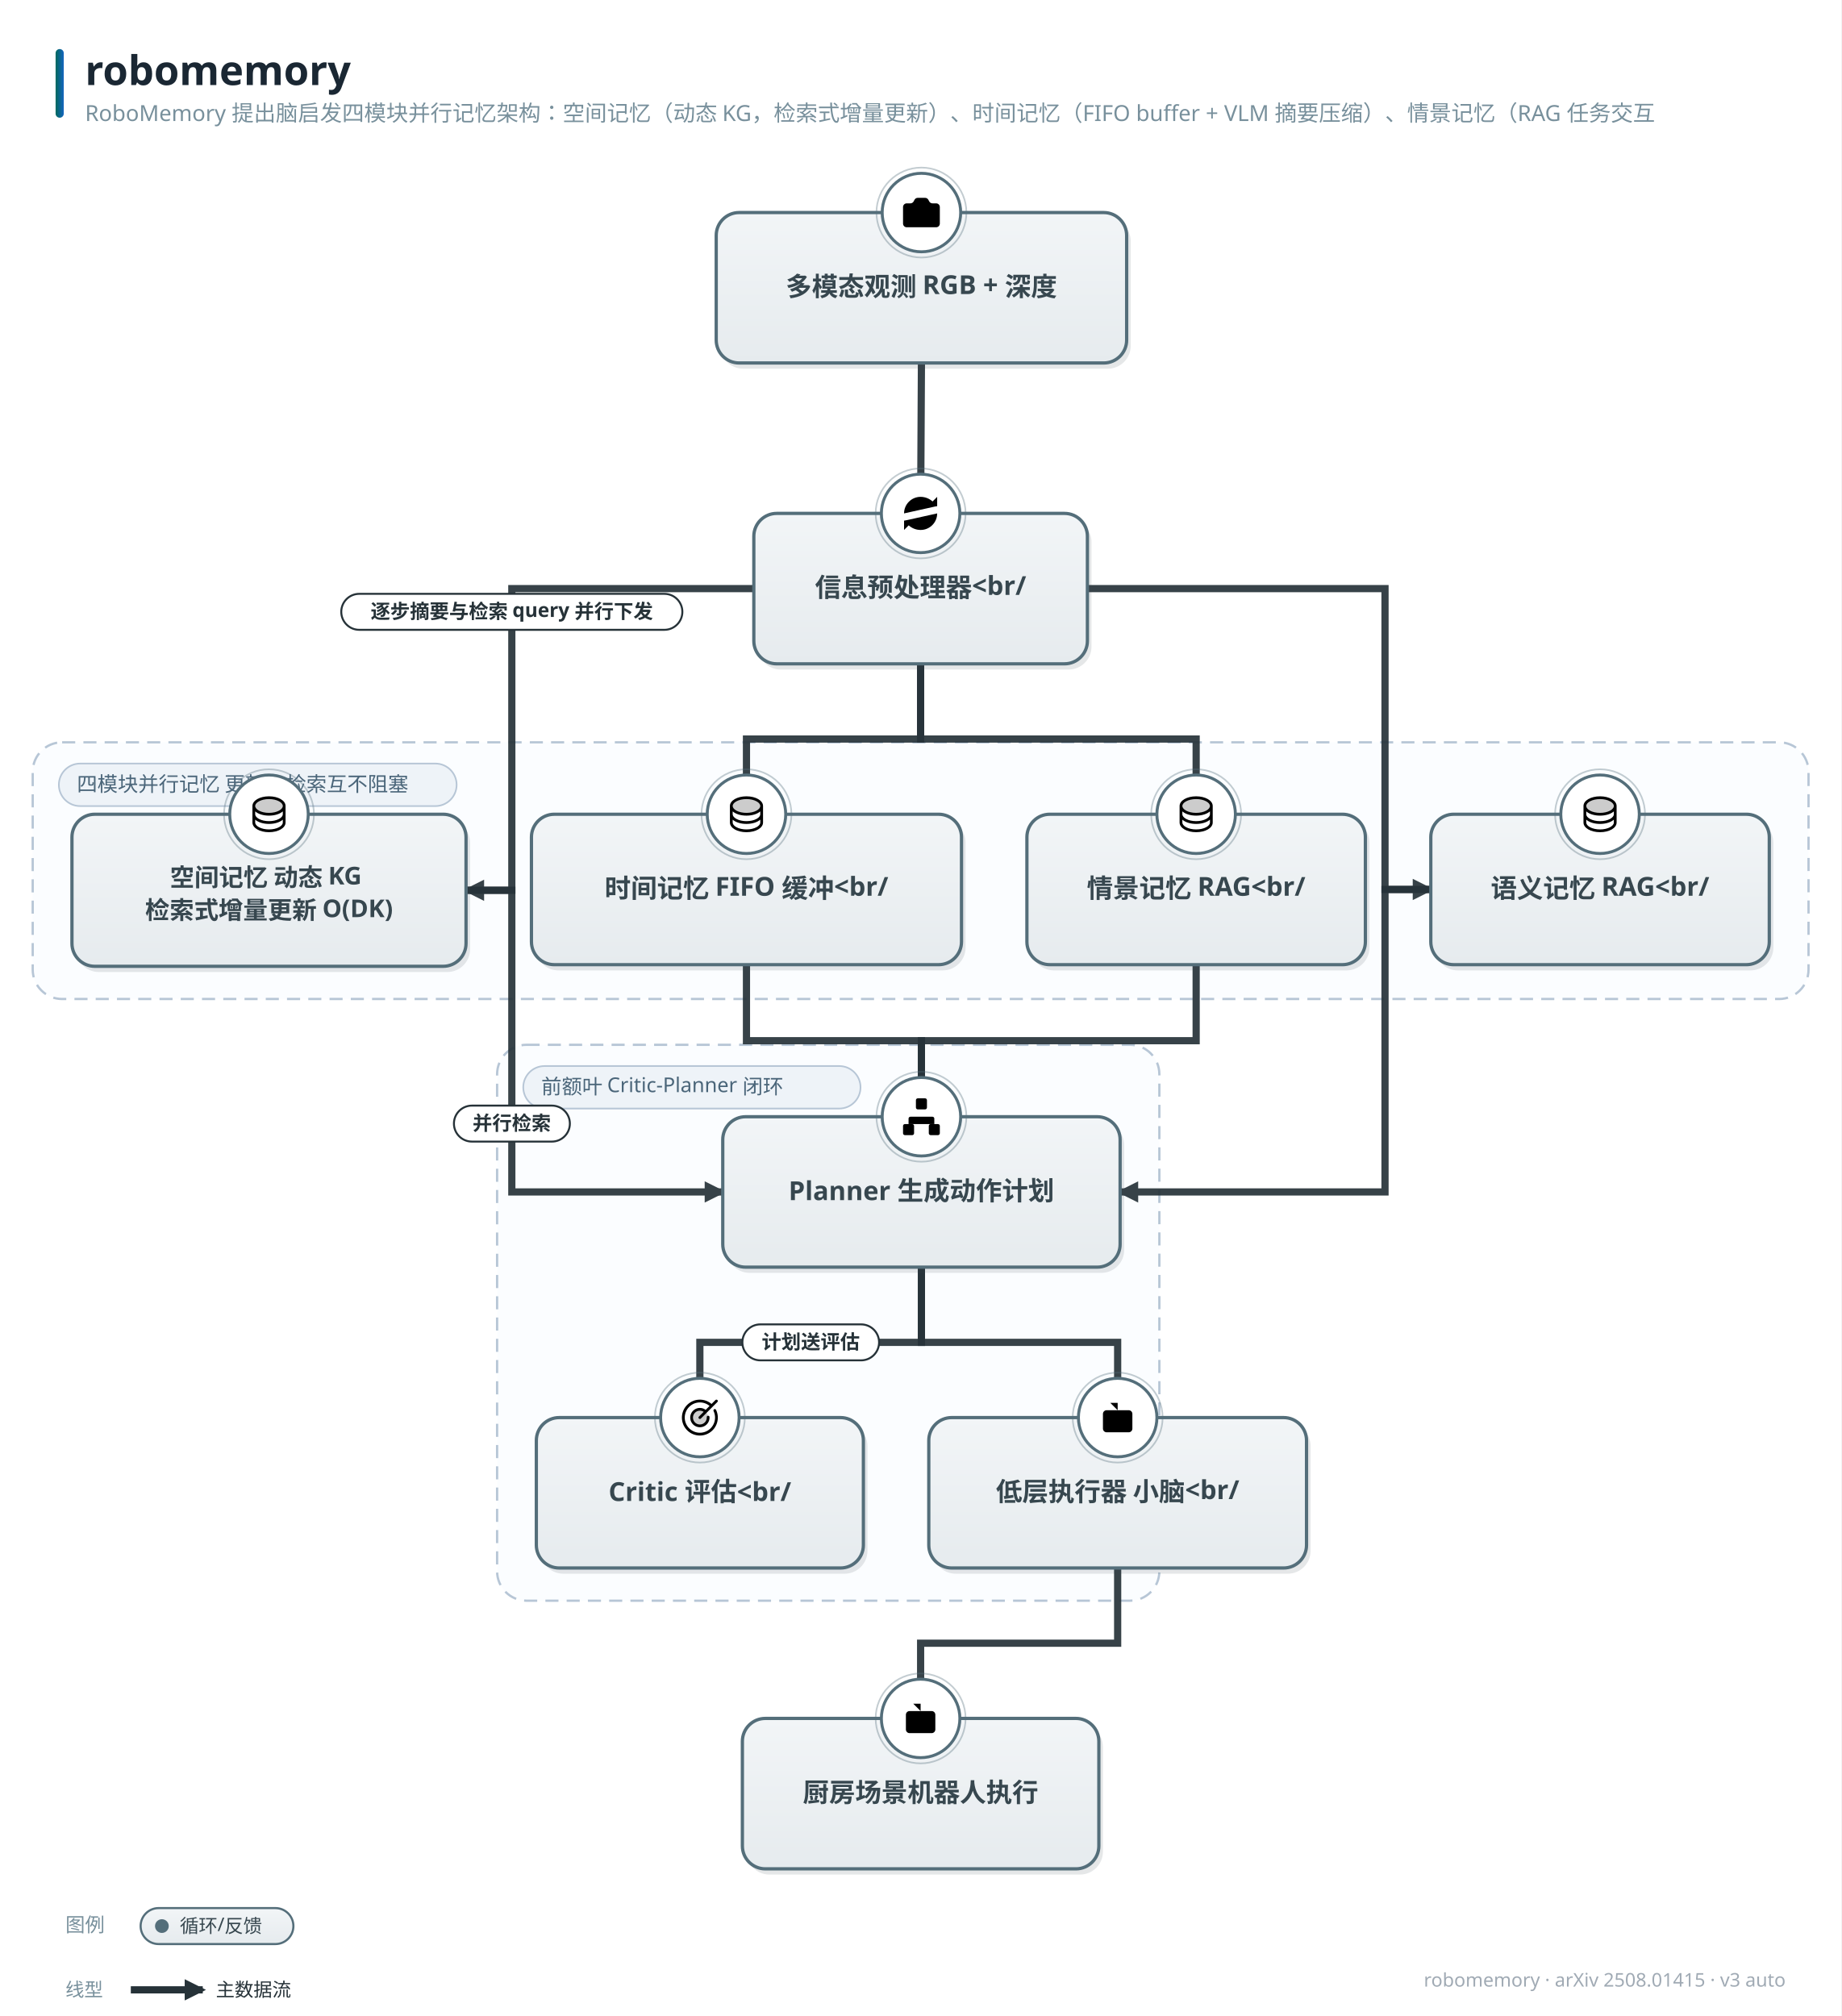
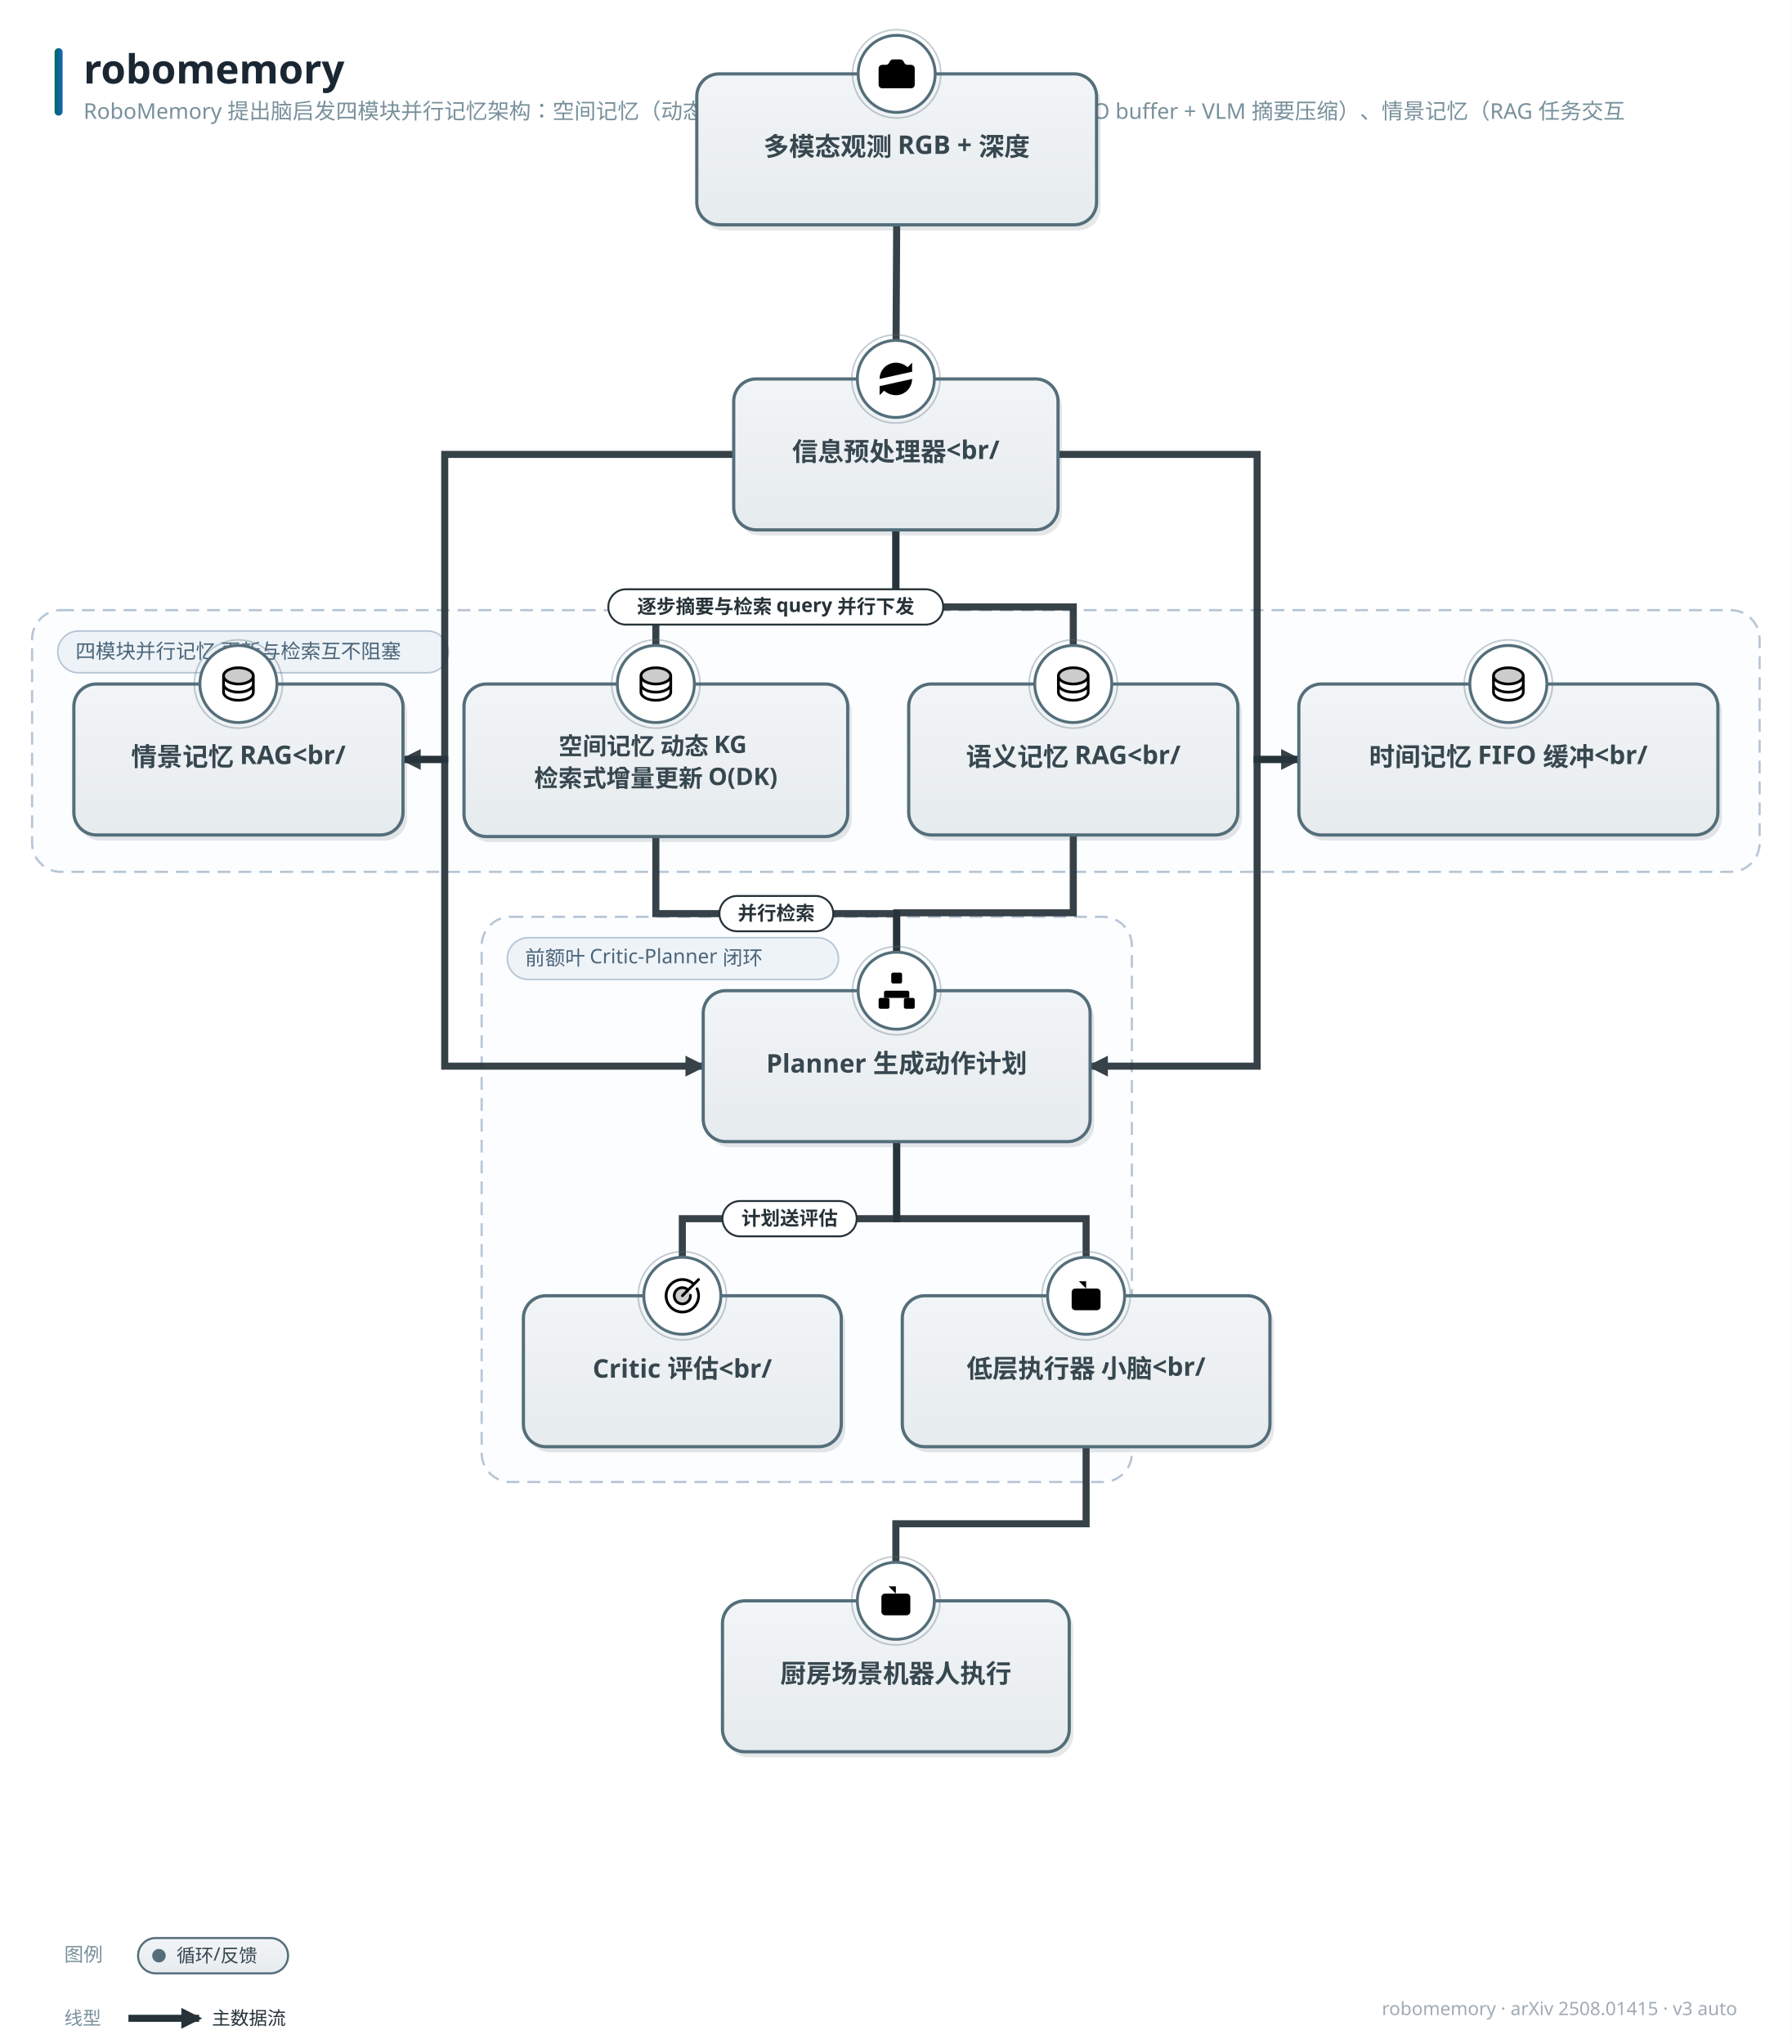
- <svg xmlns="http://www.w3.org/2000/svg" width="1126" height="1233" viewBox="0 0 1126 1233" font-family="'PingFang SC','Hiragino Sans GB','Microsoft YaHei','Segoe UI',sans-serif">
+ <svg xmlns="http://www.w3.org/2000/svg" width="1116" height="1273" viewBox="0 0 1116 1273" font-family="'PingFang SC','Hiragino Sans GB','Microsoft YaHei','Segoe UI',sans-serif">
  <style>text{font-family:'PingFang SC','Hiragino Sans GB','Microsoft YaHei','Segoe UI',sans-serif;} .lbl{font-weight:700;}</style>
  <defs>
    <linearGradient id="g-data" x1="0" y1="0" x2="0" y2="1">
      <stop offset="0" stop-color="#f1f9f1" />
      <stop offset="1" stop-color="#e2f0e2" />
    </linearGradient>
    <linearGradient id="g-frozen" x1="0" y1="0" x2="0" y2="1">
      <stop offset="0" stop-color="#f0f7fe" />
      <stop offset="1" stop-color="#dcecfb" />
    </linearGradient>
    <linearGradient id="g-train" x1="0" y1="0" x2="0" y2="1">
      <stop offset="0" stop-color="#fff6e8" />
      <stop offset="1" stop-color="#ffedd4" />
    </linearGradient>
    <linearGradient id="g-loss" x1="0" y1="0" x2="0" y2="1">
      <stop offset="0" stop-color="#fdf0f1" />
      <stop offset="1" stop-color="#f9e0e2" />
    </linearGradient>
    <linearGradient id="g-act" x1="0" y1="0" x2="0" y2="1">
      <stop offset="0" stop-color="#f8f1fb" />
      <stop offset="1" stop-color="#f0e4f7" />
    </linearGradient>
    <linearGradient id="g-loop" x1="0" y1="0" x2="0" y2="1">
      <stop offset="0" stop-color="#f2f5f7" />
      <stop offset="1" stop-color="#e6ebee" />
    </linearGradient>
    <linearGradient id="g-env" x1="0" y1="0" x2="0" y2="1">
      <stop offset="0" stop-color="#eef8f6" />
      <stop offset="1" stop-color="#dcf0ec" />
    </linearGradient>
    <linearGradient id="g-mem" x1="0" y1="0" x2="0" y2="1">
      <stop offset="0" stop-color="#fffef0" />
      <stop offset="1" stop-color="#fdf6d8" />
    </linearGradient>
    <linearGradient id="g-reward" x1="0" y1="0" x2="0" y2="1">
      <stop offset="0" stop-color="#fdf2f7" />
      <stop offset="1" stop-color="#f9e2ed" />
    </linearGradient>
    <linearGradient id="g-key" x1="0" y1="0" x2="0" y2="1">
      <stop offset="0" stop-color="#fffaf0" />
      <stop offset="1" stop-color="#fff1d6" />
    </linearGradient>
    <linearGradient id="g-title" x1="0" y1="0" x2="1" y2="0">
      <stop offset="0" stop-color="#00695c" />
      <stop offset="1" stop-color="#1565c0" />
    </linearGradient>
    <marker id="arr-main" viewBox="0 0 10 10" refX="8.5" refY="5" markerWidth="13" markerHeight="13" markerUnits="userSpaceOnUse" orient="auto-start-reverse">
      <path d="M0 0 L10 5 L0 10 z" fill="#546e7a" />
    </marker>
    <marker id="arr-thick" viewBox="0 0 10 10" refX="8.5" refY="5" markerWidth="13" markerHeight="13" markerUnits="userSpaceOnUse" orient="auto-start-reverse">
      <path d="M0 0 L10 5 L0 10 z" fill="#263238" />
    </marker>
    <marker id="arr-thin" viewBox="0 0 10 10" refX="8.5" refY="5" markerWidth="13" markerHeight="13" markerUnits="userSpaceOnUse" orient="auto-start-reverse">
      <path d="M0 0 L10 5 L0 10 z" fill="#9fb0bb" />
    </marker>
    <marker id="arr-fb" viewBox="0 0 10 10" refX="8.5" refY="5" markerWidth="13" markerHeight="13" markerUnits="userSpaceOnUse" orient="auto-start-reverse">
      <path d="M0 0 L10 5 L0 10 z" fill="#1565c0" />
    </marker>
    <marker id="arr-loss" viewBox="0 0 10 10" refX="8.5" refY="5" markerWidth="13" markerHeight="13" markerUnits="userSpaceOnUse" orient="auto-start-reverse">
      <path d="M0 0 L10 5 L0 10 z" fill="#c62828" />
    </marker>
  </defs>
-   <rect width="1126" height="1233" fill="#ffffff" />
+   <rect width="1116" height="1273" fill="#ffffff" />
  <rect x="34" y="30" width="5" height="42" rx="2.5" fill="url(#g-title)" />
  <text x="52" y="52" font-size="25" font-weight="800" fill="#1a2733">robomemory</text>
  <text x="52" y="74" font-size="13.5" fill="#78909c">RoboMemory 提出脑启发四模块并行记忆架构：空间记忆（动态 KG，检索式增量更新）、时间记忆（FIFO buffer + VLM 摘要压缩）、情景记忆（RAG 任务交互</text>
-   <text x="1092" y="1215" font-size="11.5" fill="#a0aab4" text-anchor="end">robomemory · arXiv 2508.01415 · v3 auto</text>
-   <rect x="20" y="454" width="1086" height="157" rx="18" fill="#fbfdff" stroke="#b7c6d6" stroke-width="1.4" stroke-dasharray="8 5" />
-   <rect x="36" y="467" width="243.25" height="26" rx="13" fill="#eef3f8" stroke="#b7c6d6" />
-   <text x="47" y="484" font-size="12.5" fill="#4a6579">四模块并行记忆 更新与检索互不阻塞</text>
-   <rect x="304" y="639" width="405" height="340" rx="18" fill="#fbfdff" stroke="#b7c6d6" stroke-width="1.4" stroke-dasharray="8 5" />
-   <rect x="320" y="652" width="206.25" height="26" rx="13" fill="#eef3f8" stroke="#b7c6d6" />
-   <text x="331" y="669" font-size="12.5" fill="#4a6579">前额叶 Critic-Planner 闭环</text>
-   <path d="M 563.5 222.0 L 563.0 314.0" fill="none" stroke="#263238" stroke-width="4.4" marker-end="url(#arr-thick)" opacity="0.92" />
-   <path d="M 461.0 360.0 L 313.0 360.0 L 313.0 544.5 L 285.0 544.5" fill="none" stroke="#263238" stroke-width="4.4" marker-end="url(#arr-thick)" opacity="0.92" />
-   <path d="M 563.0 406.0 L 563.0 452.0 L 456.5 452.0 L 456.5 498.0" fill="none" stroke="#263238" stroke-width="4.4" marker-end="url(#arr-thick)" opacity="0.92" />
-   <path d="M 563.0 406.0 L 563.0 452.0 L 731.5 452.0 L 731.5 498.0" fill="none" stroke="#263238" stroke-width="4.4" marker-end="url(#arr-thick)" opacity="0.92" />
-   <path d="M 665.0 360.0 L 847.0 360.0 L 847.0 544.0 L 875.0 544.0" fill="none" stroke="#263238" stroke-width="4.4" marker-end="url(#arr-thick)" opacity="0.92" />
-   <path d="M 285.0 544.5 L 313.0 544.5 L 313.0 729.0 L 442.0 729.0" fill="none" stroke="#263238" stroke-width="4.4" marker-end="url(#arr-thick)" opacity="0.92" />
-   <path d="M 456.5 590.0 L 456.5 636.5 L 563.5 636.5 L 563.5 683.0" fill="none" stroke="#263238" stroke-width="4.4" marker-end="url(#arr-thick)" opacity="0.92" />
-   <path d="M 731.5 590.0 L 731.5 636.5 L 563.5 636.5 L 563.5 683.0" fill="none" stroke="#263238" stroke-width="4.4" marker-end="url(#arr-thick)" opacity="0.92" />
-   <path d="M 875.0 544.0 L 847.0 544.0 L 847.0 729.0 L 685.0 729.0" fill="none" stroke="#263238" stroke-width="4.4" marker-end="url(#arr-thick)" opacity="0.92" />
-   <path d="M 563.5 775.0 L 563.5 821.0 L 428.0 821.0 L 428.0 867.0" fill="none" stroke="#263238" stroke-width="4.4" marker-end="url(#arr-thick)" opacity="0.92" />
-   <path d="M 563.5 775.0 L 563.5 821.0 L 683.5 821.0 L 683.5 867.0" fill="none" stroke="#263238" stroke-width="4.4" marker-end="url(#arr-thick)" opacity="0.92" />
-   <path d="M 683.5 959.0 L 683.5 1005.0 L 563.0 1005.0 L 563.0 1051.0" fill="none" stroke="#263238" stroke-width="4.4" marker-end="url(#arr-thick)" opacity="0.92" />
-   <rect x="440.5" y="133.5" width="251" height="92" rx="14" fill="#37474f" opacity="0.13" />
-   <rect x="438" y="130" width="251" height="92" rx="14" fill="url(#g-loop)" stroke="#546e7a" stroke-width="2.0" />
-   <circle cx="563.5" cy="130" r="24" fill="#ffffff" stroke="#546e7a" stroke-width="1.8" />
-   <circle cx="563.5" cy="130" r="27.5" fill="none" stroke="#546e7a" stroke-width="1" opacity="0.35" />
-   <g transform="translate(550.0,116.5) scale(1.125)">
+   <text x="1082" y="1255" font-size="11.5" fill="#a0aab4" text-anchor="end">robomemory · arXiv 2508.01415 · v3 auto</text>
+   <rect x="20" y="380" width="1076" height="163" rx="18" fill="#fbfdff" stroke="#b7c6d6" stroke-width="1.4" stroke-dasharray="8 5" />
+   <rect x="36" y="393" width="243.25" height="26" rx="13" fill="#eef3f8" stroke="#b7c6d6" />
+   <text x="47" y="410" font-size="12.5" fill="#4a6579">四模块并行记忆 更新与检索互不阻塞</text>
+   <rect x="300" y="571" width="405" height="352" rx="18" fill="#fbfdff" stroke="#b7c6d6" stroke-width="1.4" stroke-dasharray="8 5" />
+   <rect x="316" y="584" width="206.25" height="26" rx="13" fill="#eef3f8" stroke="#b7c6d6" />
+   <text x="327" y="601" font-size="12.5" fill="#4a6579">前额叶 Critic-Planner 闭环</text>
+   <path d="M 558.5 140.0 L 558.0 236.0" fill="none" stroke="#263238" stroke-width="4.4" marker-end="url(#arr-thick)" opacity="0.92" />
+   <path d="M 558.0 330.0 L 558.0 378.0 L 408.5 378.0 L 408.5 426.0" fill="none" stroke="#263238" stroke-width="4.4" marker-end="url(#arr-thick)" opacity="0.92" />
+   <path d="M 659.0 283.0 L 783.0 283.0 L 783.0 473.0 L 809.0 473.0" fill="none" stroke="#263238" stroke-width="4.4" marker-end="url(#arr-thick)" opacity="0.92" />
+   <path d="M 457.0 283.0 L 277.0 283.0 L 277.0 473.0 L 251.0 473.0" fill="none" stroke="#263238" stroke-width="4.4" marker-end="url(#arr-thick)" opacity="0.92" />
+   <path d="M 558.0 330.0 L 558.0 378.0 L 668.5 378.0 L 668.5 426.0" fill="none" stroke="#263238" stroke-width="4.4" marker-end="url(#arr-thick)" opacity="0.92" />
+   <path d="M 408.5 521.0 L 408.5 569.0 L 558.5 569.0 L 558.5 617.0" fill="none" stroke="#263238" stroke-width="4.4" marker-end="url(#arr-thick)" opacity="0.92" />
+   <path d="M 809.0 473.0 L 783.0 473.0 L 783.0 664.0 L 679.0 664.0" fill="none" stroke="#263238" stroke-width="4.4" marker-end="url(#arr-thick)" opacity="0.92" />
+   <path d="M 251.0 473.0 L 277.0 473.0 L 277.0 664.0 L 438.0 664.0" fill="none" stroke="#263238" stroke-width="4.4" marker-end="url(#arr-thick)" opacity="0.92" />
+   <path d="M 668.5 520.0 L 668.5 568.5 L 558.5 568.5 L 558.5 617.0" fill="none" stroke="#263238" stroke-width="4.4" marker-end="url(#arr-thick)" opacity="0.92" />
+   <path d="M 558.5 711.0 L 558.5 759.0 L 425.0 759.0 L 425.0 807.0" fill="none" stroke="#263238" stroke-width="4.4" marker-end="url(#arr-thick)" opacity="0.92" />
+   <path d="M 558.5 711.0 L 558.5 759.0 L 676.5 759.0 L 676.5 807.0" fill="none" stroke="#263238" stroke-width="4.4" marker-end="url(#arr-thick)" opacity="0.92" />
+   <path d="M 676.5 901.0 L 676.5 949.0 L 558.0 949.0 L 558.0 997.0" fill="none" stroke="#263238" stroke-width="4.4" marker-end="url(#arr-thick)" opacity="0.92" />
+   <rect x="436.5" y="49.5" width="249" height="94" rx="14" fill="#37474f" opacity="0.13" />
+   <rect x="434" y="46" width="249" height="94" rx="14" fill="url(#g-loop)" stroke="#546e7a" stroke-width="2.0" />
+   <circle cx="558.5" cy="46" r="24" fill="#ffffff" stroke="#546e7a" stroke-width="1.8" />
+   <circle cx="558.5" cy="46" r="27.5" fill="none" stroke="#546e7a" stroke-width="1" opacity="0.35" />
+   <g transform="translate(545.0,32.5) scale(1.125)">
    <path d="M13.997 4a2 2 0 0 1 1.76 1.05l.486.9A2 2 0 0 0 18.003 7H20a2 2 0 0 1 2 2v9a2 2 0 0 1-2 2H4a2 2 0 0 1-2-2V9a2 2 0 0 1 2-2h1.997a2 2 0 0 0 1.759-1.048l.489-.904A2 2 0 0 1 10.004 4z" />
    <circle cx="12" cy="13" r="3" />
  </g>
-   <text x="563.5" y="181" font-size="16" class="lbl" fill="#37474f" text-anchor="middle">多模态观测 RGB + 深度</text>
-   <rect x="463.5" y="317.5" width="204" height="92" rx="14" fill="#37474f" opacity="0.13" />
-   <rect x="461" y="314" width="204" height="92" rx="14" fill="url(#g-loop)" stroke="#546e7a" stroke-width="2.0" />
-   <circle cx="563.0" cy="314" r="24" fill="#ffffff" stroke="#546e7a" stroke-width="1.8" />
-   <circle cx="563.0" cy="314" r="27.5" fill="none" stroke="#546e7a" stroke-width="1" opacity="0.35" />
-   <g transform="translate(549.5,300.5) scale(1.125)">
+   <text x="558.5" y="97" font-size="16" class="lbl" fill="#37474f" text-anchor="middle">多模态观测 RGB + 深度</text>
+   <rect x="459.5" y="239.5" width="202" height="94" rx="14" fill="#37474f" opacity="0.13" />
+   <rect x="457" y="236" width="202" height="94" rx="14" fill="url(#g-loop)" stroke="#546e7a" stroke-width="2.0" />
+   <circle cx="558.0" cy="236" r="24" fill="#ffffff" stroke="#546e7a" stroke-width="1.8" />
+   <circle cx="558.0" cy="236" r="27.5" fill="none" stroke="#546e7a" stroke-width="1" opacity="0.35" />
+   <g transform="translate(544.5,222.5) scale(1.125)">
    <path d="M3 12a9 9 0 0 1 9-9 9.75 9.75 0 0 1 6.74 2.74L21 8" />
    <path d="M21 3v5h-5" />
    <path d="M21 12a9 9 0 0 1-9 9 9.75 9.75 0 0 1-6.74-2.74L3 16" />
    <path d="M8 16H3v5" />
  </g>
-   <text x="563.0" y="365" font-size="16" class="lbl" fill="#37474f" text-anchor="middle">信息预处理器&lt;br/</text>
-   <rect x="46.5" y="501.5" width="241" height="93" rx="14" fill="#37474f" opacity="0.13" />
-   <rect x="44" y="498" width="241" height="93" rx="14" fill="url(#g-loop)" stroke="#546e7a" stroke-width="2.0" />
-   <circle cx="164.5" cy="498" r="24" fill="#ffffff" stroke="#546e7a" stroke-width="1.8" />
-   <circle cx="164.5" cy="498" r="27.5" fill="none" stroke="#546e7a" stroke-width="1" opacity="0.35" />
-   <g transform="translate(151.0,484.5) scale(0.1055)">
-     <path d="M216,80c0,26.51-39.4,48-88,48S40,106.51,40,80s39.4-48,88-48S216,53.49,216,80Z" opacity="0.2" />
-     <path d="M128,24C74.17,24,32,48.6,32,80v96c0,31.4,42.17,56,96,56s96-24.6,96-56V80C224,48.6,181.83,24,128,24Zm80,104c0,9.62-7.88,19.43-21.61,26.92C170.93,163.35,150.19,168,128,168s-42.93-4.65-58.39-13.08C55.88,147.43,48,137.62,48,128V111.36c17.06,15,46.23,24.64,80,24.64s62.94-9.68,80-24.64ZM69.61,53.08C85.07,44.65,105.81,40,128,40s42.93,4.65,58.39,13.08C200.12,60.57,208,70.38,208,80s-7.88,19.43-21.61,26.92C170.93,115.35,150.19,120,128,120s-42.93-4.65-58.39-13.08C55.88,99.43,48,89.62,48,80S55.88,60.57,69.61,53.08ZM186.39,202.92C170.93,211.35,150.19,216,128,216s-42.93-4.65-58.39-13.08C55.88,195.43,48,185.62,48,176V159.36c17.06,15,46.23,24.64,80,24.64s62.94-9.68,80-24.64V176C208,185.62,200.12,195.43,186.39,202.92Z" />
-   </g>
-   <text x="164.5" y="542" font-size="15" class="lbl" fill="#37474f" text-anchor="middle">
-     <tspan x="164.5" dy="0">空间记忆 动态 KG</tspan>
-     <tspan x="164.5" dy="20">检索式增量更新 O(DK)</tspan>
+   <text x="558.0" y="287" font-size="16" class="lbl" fill="#37474f" text-anchor="middle">信息预处理器&lt;br/</text>
+   <rect x="291.5" y="429.5" width="239" height="95" rx="14" fill="#37474f" opacity="0.13" />
+   <rect x="289" y="426" width="239" height="95" rx="14" fill="url(#g-loop)" stroke="#546e7a" stroke-width="2.0" />
+   <circle cx="408.5" cy="426" r="24" fill="#ffffff" stroke="#546e7a" stroke-width="1.8" />
+   <circle cx="408.5" cy="426" r="27.5" fill="none" stroke="#546e7a" stroke-width="1" opacity="0.35" />
+   <g transform="translate(395.0,412.5) scale(0.1055)">
+     <path d="M216,80c0,26.51-39.4,48-88,48S40,106.51,40,80s39.4-48,88-48S216,53.49,216,80Z" opacity="0.2" />
+     <path d="M128,24C74.17,24,32,48.6,32,80v96c0,31.4,42.17,56,96,56s96-24.6,96-56V80C224,48.6,181.83,24,128,24Zm80,104c0,9.62-7.88,19.43-21.61,26.92C170.93,163.35,150.19,168,128,168s-42.93-4.65-58.39-13.08C55.88,147.43,48,137.62,48,128V111.36c17.06,15,46.23,24.64,80,24.64s62.94-9.68,80-24.64ZM69.61,53.08C85.07,44.65,105.81,40,128,40s42.93,4.65,58.39,13.08C200.12,60.57,208,70.38,208,80s-7.88,19.43-21.61,26.92C170.93,115.35,150.19,120,128,120s-42.93-4.65-58.39-13.08C55.88,99.43,48,89.62,48,80S55.88,60.57,69.61,53.08ZM186.39,202.92C170.93,211.35,150.19,216,128,216s-42.93-4.65-58.39-13.08C55.88,195.43,48,185.62,48,176V159.36c17.06,15,46.23,24.64,80,24.64s62.94-9.68,80-24.64V176C208,185.62,200.12,195.43,186.39,202.92Z" />
+   </g>
+   <text x="408.5" y="470" font-size="15" class="lbl" fill="#37474f" text-anchor="middle">
+     <tspan x="408.5" dy="0">空间记忆 动态 KG</tspan>
+     <tspan x="408.5" dy="20">检索式增量更新 O(DK)</tspan>
  </text>
-   <rect x="327.5" y="501.5" width="263" height="92" rx="14" fill="#37474f" opacity="0.13" />
-   <rect x="325" y="498" width="263" height="92" rx="14" fill="url(#g-loop)" stroke="#546e7a" stroke-width="2.0" />
-   <circle cx="456.5" cy="498" r="24" fill="#ffffff" stroke="#546e7a" stroke-width="1.8" />
-   <circle cx="456.5" cy="498" r="27.5" fill="none" stroke="#546e7a" stroke-width="1" opacity="0.35" />
-   <g transform="translate(443.0,484.5) scale(0.1055)">
-     <path d="M216,80c0,26.51-39.4,48-88,48S40,106.51,40,80s39.4-48,88-48S216,53.49,216,80Z" opacity="0.2" />
-     <path d="M128,24C74.17,24,32,48.6,32,80v96c0,31.4,42.17,56,96,56s96-24.6,96-56V80C224,48.6,181.83,24,128,24Zm80,104c0,9.62-7.88,19.43-21.61,26.92C170.93,163.35,150.19,168,128,168s-42.93-4.65-58.39-13.08C55.88,147.43,48,137.62,48,128V111.36c17.06,15,46.23,24.64,80,24.64s62.94-9.68,80-24.64ZM69.61,53.08C85.07,44.65,105.81,40,128,40s42.93,4.65,58.39,13.08C200.12,60.57,208,70.38,208,80s-7.88,19.43-21.61,26.92C170.93,115.35,150.19,120,128,120s-42.93-4.65-58.39-13.08C55.88,99.43,48,89.62,48,80S55.88,60.57,69.61,53.08ZM186.39,202.92C170.93,211.35,150.19,216,128,216s-42.93-4.65-58.39-13.08C55.88,195.43,48,185.62,48,176V159.36c17.06,15,46.23,24.64,80,24.64s62.94-9.68,80-24.64V176C208,185.62,200.12,195.43,186.39,202.92Z" />
-   </g>
-   <text x="456.5" y="549" font-size="16" class="lbl" fill="#37474f" text-anchor="middle">时间记忆 FIFO 缓冲&lt;br/</text>
-   <rect x="630.5" y="501.5" width="207" height="92" rx="14" fill="#37474f" opacity="0.13" />
-   <rect x="628" y="498" width="207" height="92" rx="14" fill="url(#g-loop)" stroke="#546e7a" stroke-width="2.0" />
-   <circle cx="731.5" cy="498" r="24" fill="#ffffff" stroke="#546e7a" stroke-width="1.8" />
-   <circle cx="731.5" cy="498" r="27.5" fill="none" stroke="#546e7a" stroke-width="1" opacity="0.35" />
-   <g transform="translate(718.0,484.5) scale(0.1055)">
-     <path d="M216,80c0,26.51-39.4,48-88,48S40,106.51,40,80s39.4-48,88-48S216,53.49,216,80Z" opacity="0.2" />
-     <path d="M128,24C74.17,24,32,48.6,32,80v96c0,31.4,42.17,56,96,56s96-24.6,96-56V80C224,48.6,181.83,24,128,24Zm80,104c0,9.62-7.88,19.43-21.61,26.92C170.93,163.35,150.19,168,128,168s-42.93-4.65-58.39-13.08C55.88,147.43,48,137.62,48,128V111.36c17.06,15,46.23,24.64,80,24.64s62.94-9.68,80-24.64ZM69.61,53.08C85.07,44.65,105.81,40,128,40s42.93,4.65,58.39,13.08C200.12,60.57,208,70.38,208,80s-7.88,19.43-21.61,26.92C170.93,115.35,150.19,120,128,120s-42.93-4.65-58.39-13.08C55.88,99.43,48,89.62,48,80S55.88,60.57,69.61,53.08ZM186.39,202.92C170.93,211.35,150.19,216,128,216s-42.93-4.65-58.39-13.08C55.88,195.43,48,185.62,48,176V159.36c17.06,15,46.23,24.64,80,24.64s62.94-9.68,80-24.64V176C208,185.62,200.12,195.43,186.39,202.92Z" />
-   </g>
-   <text x="731.5" y="549" font-size="16" class="lbl" fill="#37474f" text-anchor="middle">情景记忆 RAG&lt;br/</text>
-   <rect x="877.5" y="501.5" width="207" height="92" rx="14" fill="#37474f" opacity="0.13" />
-   <rect x="875" y="498" width="207" height="92" rx="14" fill="url(#g-loop)" stroke="#546e7a" stroke-width="2.0" />
-   <circle cx="978.5" cy="498" r="24" fill="#ffffff" stroke="#546e7a" stroke-width="1.8" />
-   <circle cx="978.5" cy="498" r="27.5" fill="none" stroke="#546e7a" stroke-width="1" opacity="0.35" />
-   <g transform="translate(965.0,484.5) scale(0.1055)">
-     <path d="M216,80c0,26.51-39.4,48-88,48S40,106.51,40,80s39.4-48,88-48S216,53.49,216,80Z" opacity="0.2" />
-     <path d="M128,24C74.17,24,32,48.6,32,80v96c0,31.4,42.17,56,96,56s96-24.6,96-56V80C224,48.6,181.83,24,128,24Zm80,104c0,9.62-7.88,19.43-21.61,26.92C170.93,163.35,150.19,168,128,168s-42.93-4.65-58.39-13.08C55.88,147.43,48,137.62,48,128V111.36c17.06,15,46.23,24.64,80,24.64s62.94-9.68,80-24.64ZM69.61,53.08C85.07,44.65,105.81,40,128,40s42.93,4.65,58.39,13.08C200.12,60.57,208,70.38,208,80s-7.88,19.43-21.61,26.92C170.93,115.35,150.19,120,128,120s-42.93-4.65-58.39-13.08C55.88,99.43,48,89.62,48,80S55.88,60.57,69.61,53.08ZM186.39,202.92C170.93,211.35,150.19,216,128,216s-42.93-4.65-58.39-13.08C55.88,195.43,48,185.62,48,176V159.36c17.06,15,46.23,24.64,80,24.64s62.94-9.68,80-24.64V176C208,185.62,200.12,195.43,186.39,202.92Z" />
-   </g>
-   <text x="978.5" y="549" font-size="16" class="lbl" fill="#37474f" text-anchor="middle">语义记忆 RAG&lt;br/</text>
-   <rect x="444.5" y="686.5" width="243" height="92" rx="14" fill="#37474f" opacity="0.13" />
-   <rect x="442" y="683" width="243" height="92" rx="14" fill="url(#g-loop)" stroke="#546e7a" stroke-width="2.0" />
-   <circle cx="563.5" cy="683" r="24" fill="#ffffff" stroke="#546e7a" stroke-width="1.8" />
-   <circle cx="563.5" cy="683" r="27.5" fill="none" stroke="#546e7a" stroke-width="1" opacity="0.35" />
-   <g transform="translate(550.0,669.5) scale(1.125)">
+   <rect x="811.5" y="429.5" width="261" height="94" rx="14" fill="#37474f" opacity="0.13" />
+   <rect x="809" y="426" width="261" height="94" rx="14" fill="url(#g-loop)" stroke="#546e7a" stroke-width="2.0" />
+   <circle cx="939.5" cy="426" r="24" fill="#ffffff" stroke="#546e7a" stroke-width="1.8" />
+   <circle cx="939.5" cy="426" r="27.5" fill="none" stroke="#546e7a" stroke-width="1" opacity="0.35" />
+   <g transform="translate(926.0,412.5) scale(0.1055)">
+     <path d="M216,80c0,26.51-39.4,48-88,48S40,106.51,40,80s39.4-48,88-48S216,53.49,216,80Z" opacity="0.2" />
+     <path d="M128,24C74.17,24,32,48.6,32,80v96c0,31.4,42.17,56,96,56s96-24.6,96-56V80C224,48.6,181.83,24,128,24Zm80,104c0,9.62-7.88,19.43-21.61,26.92C170.93,163.35,150.19,168,128,168s-42.93-4.65-58.39-13.08C55.88,147.43,48,137.62,48,128V111.36c17.06,15,46.23,24.64,80,24.64s62.94-9.68,80-24.64ZM69.61,53.08C85.07,44.65,105.81,40,128,40s42.93,4.65,58.39,13.08C200.12,60.57,208,70.38,208,80s-7.88,19.43-21.61,26.92C170.93,115.35,150.19,120,128,120s-42.93-4.65-58.39-13.08C55.88,99.43,48,89.62,48,80S55.88,60.57,69.61,53.08ZM186.39,202.92C170.93,211.35,150.19,216,128,216s-42.93-4.65-58.39-13.08C55.88,195.43,48,185.62,48,176V159.36c17.06,15,46.23,24.64,80,24.64s62.94-9.68,80-24.64V176C208,185.62,200.12,195.43,186.39,202.92Z" />
+   </g>
+   <text x="939.5" y="477" font-size="16" class="lbl" fill="#37474f" text-anchor="middle">时间记忆 FIFO 缓冲&lt;br/</text>
+   <rect x="48.5" y="429.5" width="205" height="94" rx="14" fill="#37474f" opacity="0.13" />
+   <rect x="46" y="426" width="205" height="94" rx="14" fill="url(#g-loop)" stroke="#546e7a" stroke-width="2.0" />
+   <circle cx="148.5" cy="426" r="24" fill="#ffffff" stroke="#546e7a" stroke-width="1.8" />
+   <circle cx="148.5" cy="426" r="27.5" fill="none" stroke="#546e7a" stroke-width="1" opacity="0.35" />
+   <g transform="translate(135.0,412.5) scale(0.1055)">
+     <path d="M216,80c0,26.51-39.4,48-88,48S40,106.51,40,80s39.4-48,88-48S216,53.49,216,80Z" opacity="0.2" />
+     <path d="M128,24C74.17,24,32,48.6,32,80v96c0,31.4,42.17,56,96,56s96-24.6,96-56V80C224,48.6,181.83,24,128,24Zm80,104c0,9.62-7.88,19.43-21.61,26.92C170.93,163.35,150.19,168,128,168s-42.93-4.65-58.39-13.08C55.88,147.43,48,137.62,48,128V111.36c17.06,15,46.23,24.64,80,24.64s62.94-9.68,80-24.64ZM69.61,53.08C85.07,44.65,105.81,40,128,40s42.93,4.65,58.39,13.08C200.12,60.57,208,70.38,208,80s-7.88,19.43-21.61,26.92C170.93,115.35,150.19,120,128,120s-42.93-4.65-58.39-13.08C55.88,99.43,48,89.62,48,80S55.88,60.57,69.61,53.08ZM186.39,202.92C170.93,211.35,150.19,216,128,216s-42.93-4.65-58.39-13.08C55.88,195.43,48,185.62,48,176V159.36c17.06,15,46.23,24.64,80,24.64s62.94-9.68,80-24.64V176C208,185.62,200.12,195.43,186.39,202.92Z" />
+   </g>
+   <text x="148.5" y="477" font-size="16" class="lbl" fill="#37474f" text-anchor="middle">情景记忆 RAG&lt;br/</text>
+   <rect x="568.5" y="429.5" width="205" height="94" rx="14" fill="#37474f" opacity="0.13" />
+   <rect x="566" y="426" width="205" height="94" rx="14" fill="url(#g-loop)" stroke="#546e7a" stroke-width="2.0" />
+   <circle cx="668.5" cy="426" r="24" fill="#ffffff" stroke="#546e7a" stroke-width="1.8" />
+   <circle cx="668.5" cy="426" r="27.5" fill="none" stroke="#546e7a" stroke-width="1" opacity="0.35" />
+   <g transform="translate(655.0,412.5) scale(0.1055)">
+     <path d="M216,80c0,26.51-39.4,48-88,48S40,106.51,40,80s39.4-48,88-48S216,53.49,216,80Z" opacity="0.2" />
+     <path d="M128,24C74.17,24,32,48.6,32,80v96c0,31.4,42.17,56,96,56s96-24.6,96-56V80C224,48.6,181.83,24,128,24Zm80,104c0,9.62-7.88,19.43-21.61,26.92C170.93,163.35,150.19,168,128,168s-42.93-4.65-58.39-13.08C55.88,147.43,48,137.62,48,128V111.36c17.06,15,46.23,24.64,80,24.64s62.94-9.68,80-24.64ZM69.61,53.08C85.07,44.65,105.81,40,128,40s42.93,4.65,58.39,13.08C200.12,60.57,208,70.38,208,80s-7.88,19.43-21.61,26.92C170.93,115.35,150.19,120,128,120s-42.93-4.65-58.39-13.08C55.88,99.43,48,89.62,48,80S55.88,60.57,69.61,53.08ZM186.39,202.92C170.93,211.35,150.19,216,128,216s-42.93-4.65-58.39-13.08C55.88,195.43,48,185.62,48,176V159.36c17.06,15,46.23,24.64,80,24.64s62.94-9.68,80-24.64V176C208,185.62,200.12,195.43,186.39,202.92Z" />
+   </g>
+   <text x="668.5" y="477" font-size="16" class="lbl" fill="#37474f" text-anchor="middle">语义记忆 RAG&lt;br/</text>
+   <rect x="440.5" y="620.5" width="241" height="94" rx="14" fill="#37474f" opacity="0.13" />
+   <rect x="438" y="617" width="241" height="94" rx="14" fill="url(#g-loop)" stroke="#546e7a" stroke-width="2.0" />
+   <circle cx="558.5" cy="617" r="24" fill="#ffffff" stroke="#546e7a" stroke-width="1.8" />
+   <circle cx="558.5" cy="617" r="27.5" fill="none" stroke="#546e7a" stroke-width="1" opacity="0.35" />
+   <g transform="translate(545.0,603.5) scale(1.125)">
    <rect x="16" y="16" width="6" height="6" rx="1" />
    <rect x="2" y="16" width="6" height="6" rx="1" />
    <rect x="9" y="2" width="6" height="6" rx="1" />
    <path d="M5 16v-3a1 1 0 0 1 1-1h12a1 1 0 0 1 1 1v3" />
    <path d="M12 12V8" />
  </g>
-   <text x="563.5" y="734" font-size="16" class="lbl" fill="#37474f" text-anchor="middle">Planner 生成动作计划</text>
-   <rect x="330.5" y="870.5" width="200" height="92" rx="14" fill="#37474f" opacity="0.13" />
-   <rect x="328" y="867" width="200" height="92" rx="14" fill="url(#g-loop)" stroke="#546e7a" stroke-width="2.0" />
-   <circle cx="428.0" cy="867" r="24" fill="#ffffff" stroke="#546e7a" stroke-width="1.8" />
-   <circle cx="428.0" cy="867" r="27.5" fill="none" stroke="#546e7a" stroke-width="1" opacity="0.35" />
-   <g transform="translate(414.5,853.5) scale(0.1055)">
+   <text x="558.5" y="668" font-size="16" class="lbl" fill="#37474f" text-anchor="middle">Planner 生成动作计划</text>
+   <rect x="328.5" y="810.5" width="198" height="94" rx="14" fill="#37474f" opacity="0.13" />
+   <rect x="326" y="807" width="198" height="94" rx="14" fill="url(#g-loop)" stroke="#546e7a" stroke-width="2.0" />
+   <circle cx="425.0" cy="807" r="24" fill="#ffffff" stroke="#546e7a" stroke-width="1.8" />
+   <circle cx="425.0" cy="807" r="27.5" fill="none" stroke="#546e7a" stroke-width="1" opacity="0.35" />
+   <g transform="translate(411.5,793.5) scale(0.1055)">
    <path d="M176,128a48,48,0,1,1-48-48A48,48,0,0,1,176,128Z" opacity="0.2" />
    <path d="M221.87,83.16A104.1,104.1,0,1,1,195.67,49l22.67-22.68a8,8,0,0,1,11.32,11.32l-96,96a8,8,0,0,1-11.32-11.32l27.72-27.72a40,40,0,1,0,17.87,31.09,8,8,0,1,1,16-.9,56,56,0,1,1-22.38-41.65L184.3,60.39a87.88,87.88,0,1,0,23.13,29.67,8,8,0,0,1,14.44-6.9Z" />
  </g>
-   <text x="428.0" y="918" font-size="16" class="lbl" fill="#37474f" text-anchor="middle">Critic 评估&lt;br/</text>
-   <rect x="570.5" y="870.5" width="231" height="92" rx="14" fill="#37474f" opacity="0.13" />
-   <rect x="568" y="867" width="231" height="92" rx="14" fill="url(#g-loop)" stroke="#546e7a" stroke-width="2.0" />
-   <circle cx="683.5" cy="867" r="24" fill="#ffffff" stroke="#546e7a" stroke-width="1.8" />
-   <circle cx="683.5" cy="867" r="27.5" fill="none" stroke="#546e7a" stroke-width="1" opacity="0.35" />
-   <g transform="translate(670.0,853.5) scale(1.125)">
+   <text x="425.0" y="858" font-size="16" class="lbl" fill="#37474f" text-anchor="middle">Critic 评估&lt;br/</text>
+   <rect x="564.5" y="810.5" width="229" height="94" rx="14" fill="#37474f" opacity="0.13" />
+   <rect x="562" y="807" width="229" height="94" rx="14" fill="url(#g-loop)" stroke="#546e7a" stroke-width="2.0" />
+   <circle cx="676.5" cy="807" r="24" fill="#ffffff" stroke="#546e7a" stroke-width="1.8" />
+   <circle cx="676.5" cy="807" r="27.5" fill="none" stroke="#546e7a" stroke-width="1" opacity="0.35" />
+   <g transform="translate(663.0,793.5) scale(1.125)">
    <path d="M12 8V4H8" />
    <rect width="16" height="12" x="4" y="8" rx="2" />
    <path d="M2 14h2" />
    <path d="M20 14h2" />
    <path d="M15 13v2" />
    <path d="M9 13v2" />
  </g>
-   <text x="683.5" y="918" font-size="16" class="lbl" fill="#37474f" text-anchor="middle">低层执行器 小脑&lt;br/</text>
-   <rect x="456.5" y="1054.5" width="218" height="92" rx="14" fill="#37474f" opacity="0.13" />
-   <rect x="454" y="1051" width="218" height="92" rx="14" fill="url(#g-loop)" stroke="#546e7a" stroke-width="2.0" />
-   <circle cx="563.0" cy="1051" r="24" fill="#ffffff" stroke="#546e7a" stroke-width="1.8" />
-   <circle cx="563.0" cy="1051" r="27.5" fill="none" stroke="#546e7a" stroke-width="1" opacity="0.35" />
-   <g transform="translate(549.5,1037.5) scale(1.125)">
+   <text x="676.5" y="858" font-size="16" class="lbl" fill="#37474f" text-anchor="middle">低层执行器 小脑&lt;br/</text>
+   <rect x="452.5" y="1000.5" width="216" height="94" rx="14" fill="#37474f" opacity="0.13" />
+   <rect x="450" y="997" width="216" height="94" rx="14" fill="url(#g-loop)" stroke="#546e7a" stroke-width="2.0" />
+   <circle cx="558.0" cy="997" r="24" fill="#ffffff" stroke="#546e7a" stroke-width="1.8" />
+   <circle cx="558.0" cy="997" r="27.5" fill="none" stroke="#546e7a" stroke-width="1" opacity="0.35" />
+   <g transform="translate(544.5,983.5) scale(1.125)">
    <path d="M12 8V4H8" />
    <rect width="16" height="12" x="4" y="8" rx="2" />
    <path d="M2 14h2" />
    <path d="M20 14h2" />
    <path d="M15 13v2" />
    <path d="M9 13v2" />
  </g>
-   <text x="563.0" y="1102" font-size="16" class="lbl" fill="#37474f" text-anchor="middle">厨房场景机器人执行</text>
-   <g transform="translate(313.0,374.2)">
+   <text x="558.0" y="1048" font-size="16" class="lbl" fill="#37474f" text-anchor="middle">厨房场景机器人执行</text>
+   <g transform="translate(483.2,378.0)">
    <rect x="-104.3" y="-11" width="208.6" height="22" rx="11" fill="#ffffff" stroke="#263238" stroke-width="1.2" />
    <text y="4" font-size="12" fill="#263238" font-weight="600" text-anchor="middle">逐步摘要与检索 query 并行下发</text>
  </g>
-   <g transform="translate(313.0,687.2)">
+   <g transform="translate(483.5,569.0)">
    <rect x="-35.4" y="-11" width="70.9" height="22" rx="11" fill="#ffffff" stroke="#263238" stroke-width="1.2" />
    <text y="4" font-size="12" fill="#263238" font-weight="600" text-anchor="middle">并行检索</text>
  </g>
-   <g transform="translate(495.8,821.0)">
+   <g transform="translate(491.8,759.0)">
    <rect x="-41.8" y="-11" width="83.6" height="22" rx="11" fill="#ffffff" stroke="#263238" stroke-width="1.2" />
    <text y="4" font-size="12" fill="#263238" font-weight="600" text-anchor="middle">计划送评估</text>
  </g>
-   <text x="40" y="1181.5" font-size="12" fill="#78909c">图例</text>
+   <text x="40" y="1221.5" font-size="12" fill="#78909c">图例</text>
  <g>
-     <rect x="86" y="1167" width="93.43" height="22" rx="11" fill="url(#g-loop)" stroke="#546e7a" stroke-width="1.3" />
-     <circle cx="99" cy="1178" r="4.2" fill="#546e7a" />
-     <text x="110" y="1182" font-size="11.5" fill="#37474f">循环/反馈</text>
-   </g>
-   <text x="40" y="1221" font-size="11.5" fill="#78909c">线型</text>
+     <rect x="86" y="1207" width="93.43" height="22" rx="11" fill="url(#g-loop)" stroke="#546e7a" stroke-width="1.3" />
+     <circle cx="99" cy="1218" r="4.2" fill="#546e7a" />
+     <text x="110" y="1222" font-size="11.5" fill="#37474f">循环/反馈</text>
+   </g>
+   <text x="40" y="1261" font-size="11.5" fill="#78909c">线型</text>
  <g>
-     <path d="M 80 1217 h 44" stroke="#263238" stroke-width="4.4" marker-end="url(#arr-thick)" />
-     <text x="132" y="1221" font-size="11.5" fill="#263238">主数据流</text>
+     <path d="M 80 1257 h 44" stroke="#263238" stroke-width="4.4" marker-end="url(#arr-thick)" />
+     <text x="132" y="1261" font-size="11.5" fill="#263238">主数据流</text>
  </g>
</svg>
